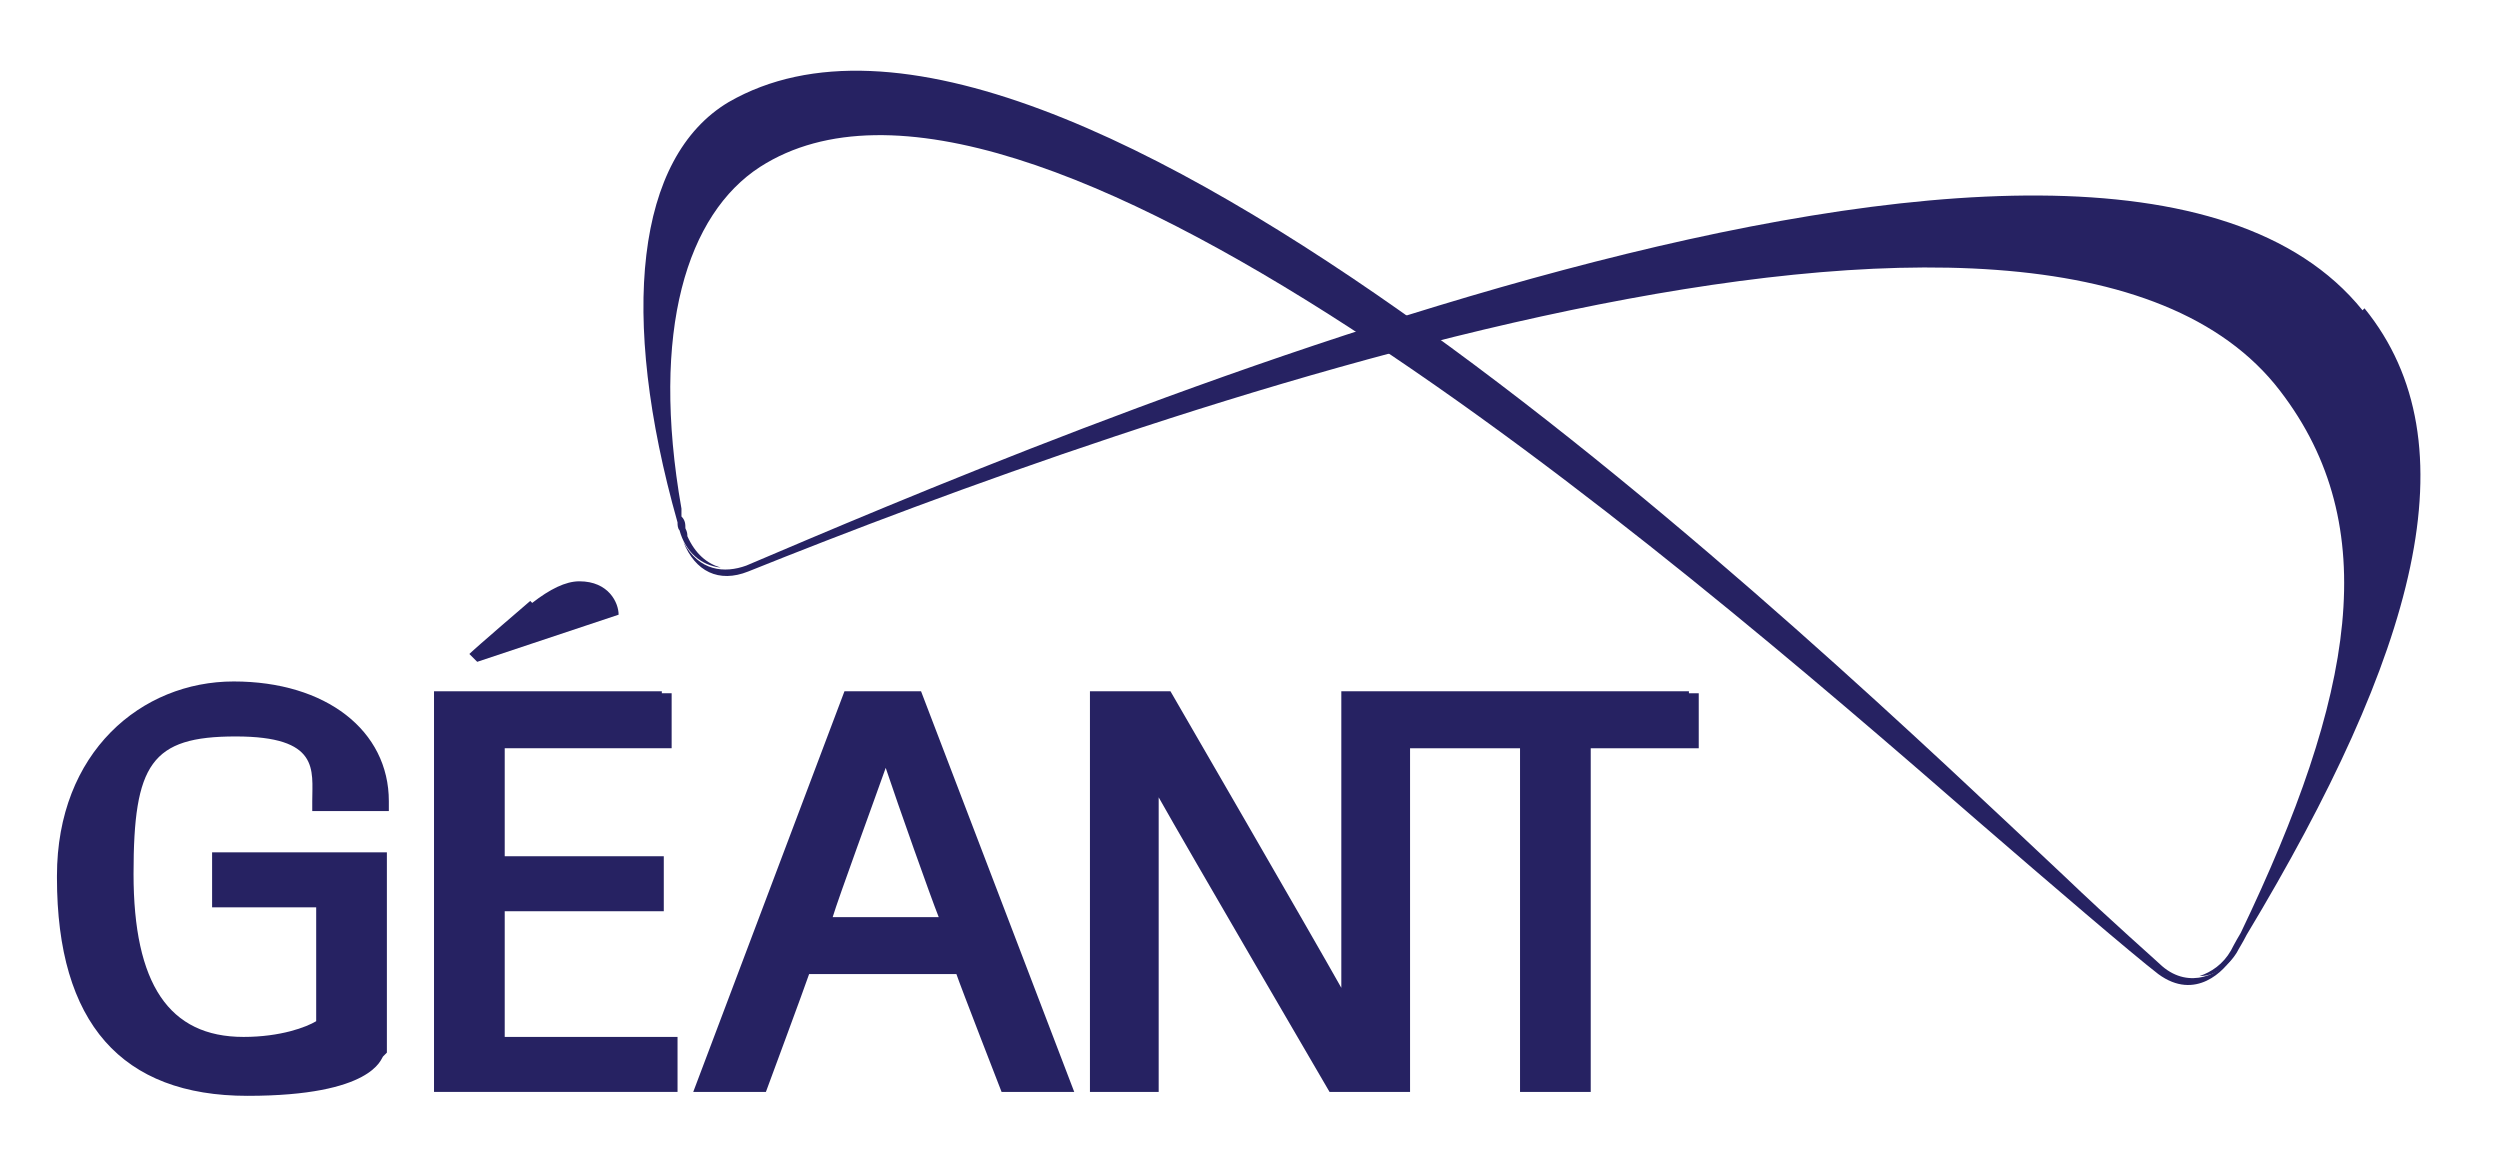
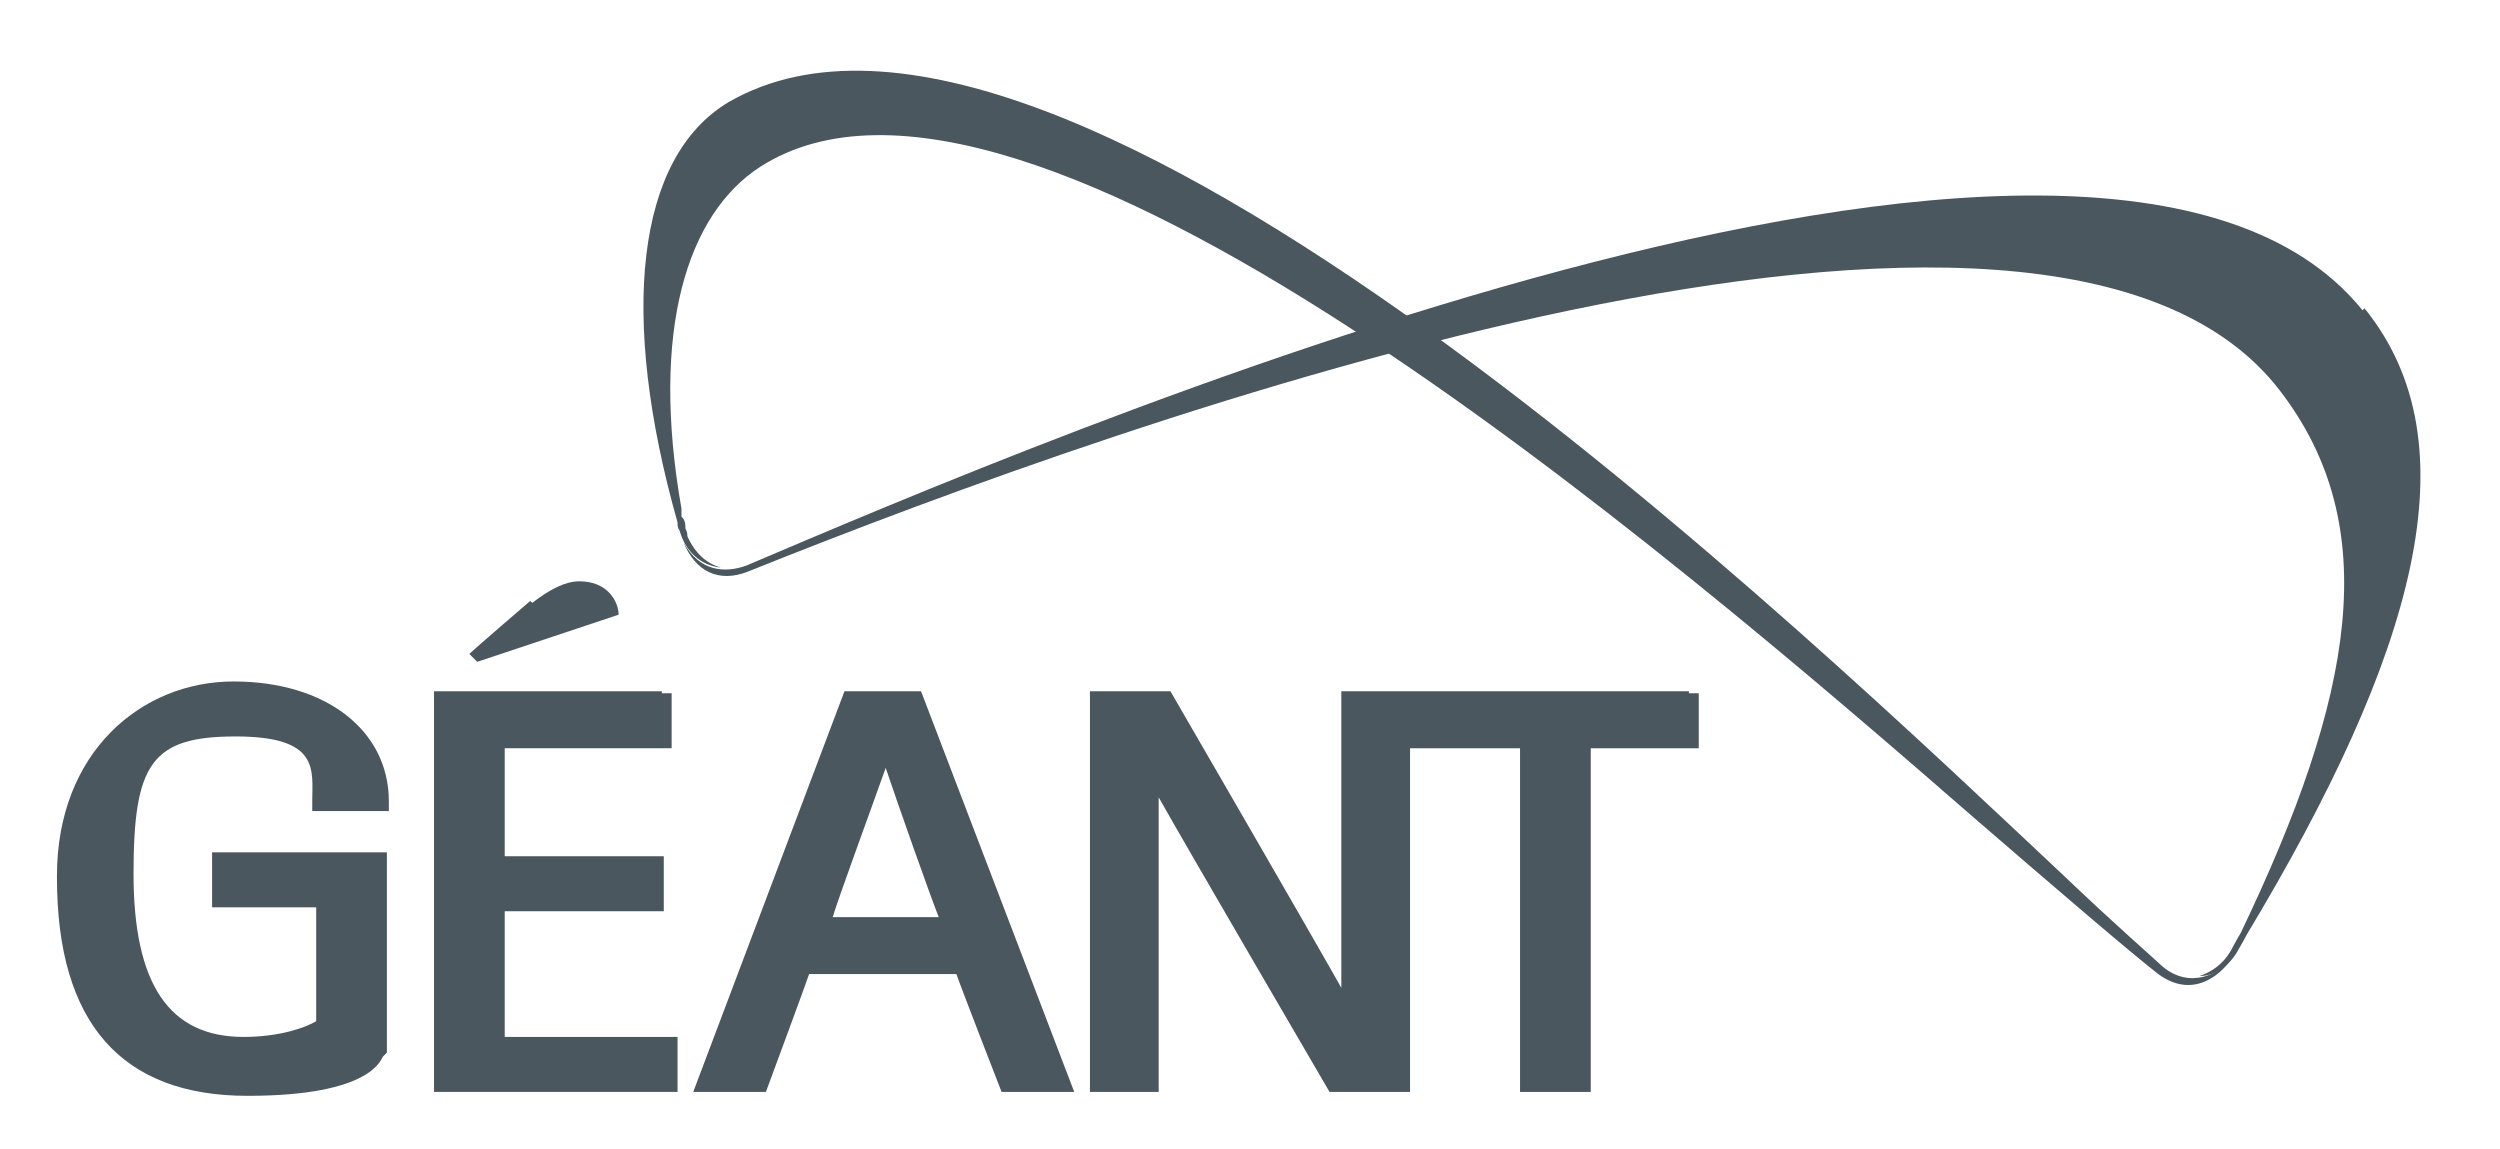
<svg xmlns="http://www.w3.org/2000/svg" id="Layer_1" version="1.1" viewBox="0 0 127.3 58.5">
-   <defs>
-     <style>
+   <defs id="defs4">
+     <style id="style2">
      .st0 {
        fill: #262262;
      }
    </style>
  </defs>
-   <g>
-     <path class="st0" d="M27.1,30.7c.9-.7,1.7-1.1,2.4-1.1,1.5,0,2,1.1,2,1.7-.3.1-6.9,2.3-7.2,2.4-.1-.1-.2-.2-.4-.4.3-.3,3.1-2.7,3.1-2.7Z" />
-     <path class="st0" d="M2.9,44.7c0,7.4,3.3,11.1,9.7,11.1s6.8-1.9,6.9-2l.2-.2v-10.2h-8.9v2.8h5.3v5.8c-.5.3-1.8.8-3.7.8-3.8,0-5.6-2.7-5.6-8.3s.9-7,5.2-7,3.9,1.7,3.9,3.3v.5h3.9v-.5c0-3.6-3.2-6.1-7.9-6.1s-9,3.6-9,9.9Z" />
-     <path class="st0" d="M33.7,35.2h-11.6v20.4h12.4v-2.8h-8.8v-6.4h8.1v-2.8h-8.1v-5.5h8.5v-2.8h-.5Z" />
-     <path class="st0" d="M86,35.2h-17.7v15.1c-1.4-2.5-8.7-15.1-8.7-15.1h-4.1v20.4h3.5v-15c1.4,2.5,8.7,15,8.7,15h4.1s0-16.6,0-17.5h5.6v17.5h3.6v-17.5h5.5v-2.8h-.5Z" />
-     <path class="st0" d="M46.9,35.2h-3.9l-7.7,20.4h3.7s2-5.4,2.2-6h7.5c.2.6,2.3,6,2.3,6h3.7l-7.8-20.4ZM42.4,46.7c.3-1,2.1-5.9,2.7-7.6.6,1.8,2.3,6.6,2.7,7.6h-5.3Z" />
+   <g id="g16" style="fill:#4b575e;fill-opacity:1">
+     <path class="st0" d="M27.1,30.7c.9-.7,1.7-1.1,2.4-1.1,1.5,0,2,1.1,2,1.7-.3.1-6.9,2.3-7.2,2.4-.1-.1-.2-.2-.4-.4.3-.3,3.1-2.7,3.1-2.7Z" id="path6" style="fill:#4b575e;fill-opacity:1" />
+     <path class="st0" d="M2.9,44.7c0,7.4,3.3,11.1,9.7,11.1s6.8-1.9,6.9-2l.2-.2v-10.2h-8.9v2.8h5.3v5.8c-.5.3-1.8.8-3.7.8-3.8,0-5.6-2.7-5.6-8.3s.9-7,5.2-7,3.9,1.7,3.9,3.3v.5h3.9v-.5c0-3.6-3.2-6.1-7.9-6.1s-9,3.6-9,9.9Z" id="path8" style="fill:#4b575e;fill-opacity:1" />
+     <path class="st0" d="M33.7,35.2h-11.6v20.4h12.4v-2.8h-8.8v-6.4h8.1v-2.8h-8.1v-5.5h8.5v-2.8h-.5Z" id="path10" style="fill:#4b575e;fill-opacity:1" />
+     <path class="st0" d="M86,35.2h-17.7v15.1c-1.4-2.5-8.7-15.1-8.7-15.1h-4.1v20.4h3.5v-15c1.4,2.5,8.7,15,8.7,15h4.1s0-16.6,0-17.5h5.6v17.5h3.6v-17.5h5.5v-2.8h-.5Z" id="path12" style="fill:#4b575e;fill-opacity:1" />
+     <path class="st0" d="M46.9,35.2h-3.9l-7.7,20.4h3.7s2-5.4,2.2-6h7.5c.2.6,2.3,6,2.3,6h3.7l-7.8-20.4ZM42.4,46.7c.3-1,2.1-5.9,2.7-7.6.6,1.8,2.3,6.6,2.7,7.6h-5.3Z" id="path14" style="fill:#4b575e;fill-opacity:1" />
  </g>
-   <path class="st0" d="M120.3,15.8C106.9-.8,52.6,22.6,38,28.8c-1.1.4-2.4.3-3.2-1.2.6,1.5,1.8,2.1,3.3,1.5,19.4-7.8,66.2-24.6,78-9.2,5.3,6.9,3.8,15.5-2,27.6-.3.5-.5.9-.5.9,0,0,0,0,0,0,0,0,0,0,0,0-.4.7-1,1.1-1.6,1.3.7,0,1.4-.4,1.9-1.2.1-.2.3-.5.5-.9h0c8.6-14.3,11.6-25,6-31.9Z" />
-   <path class="st0" d="M110.1,49.2c-.2-.2-2.6-2.3-5-4.6C92.3,32.6,53.9-4.5,37.1,5.2c-4.7,2.8-5.6,10.8-2.6,21.4,0,0,0,0,0,0h0c0,.1,0,.3.1.4.3,1.1,1.1,1.8,2.1,1.9-.7-.2-1.3-.7-1.7-1.6,0-.1,0-.2-.1-.4,0-.2,0-.4-.2-.6h0c0-.1,0-.2,0-.4-1.6-9.1.3-15,4-17.4C52.1-.1,84.5,27.7,100.7,41.8c3.7,3.2,7.9,6.8,9.2,7.8,1.9,1.4,3.4-.2,3.8-.9-.6.9-2.2,1.7-3.6.5Z" />
+   <path class="st0" d="M120.3,15.8C106.9-.8,52.6,22.6,38,28.8c-1.1.4-2.4.3-3.2-1.2.6,1.5,1.8,2.1,3.3,1.5,19.4-7.8,66.2-24.6,78-9.2,5.3,6.9,3.8,15.5-2,27.6-.3.5-.5.9-.5.9,0,0,0,0,0,0,0,0,0,0,0,0-.4.7-1,1.1-1.6,1.3.7,0,1.4-.4,1.9-1.2.1-.2.3-.5.5-.9h0c8.6-14.3,11.6-25,6-31.9Z" id="path18" style="fill:#4b575e;fill-opacity:1" />
+   <path class="st0" d="M110.1,49.2c-.2-.2-2.6-2.3-5-4.6C92.3,32.6,53.9-4.5,37.1,5.2c-4.7,2.8-5.6,10.8-2.6,21.4,0,0,0,0,0,0h0c0,.1,0,.3.1.4.3,1.1,1.1,1.8,2.1,1.9-.7-.2-1.3-.7-1.7-1.6,0-.1,0-.2-.1-.4,0-.2,0-.4-.2-.6h0c0-.1,0-.2,0-.4-1.6-9.1.3-15,4-17.4C52.1-.1,84.5,27.7,100.7,41.8c3.7,3.2,7.9,6.8,9.2,7.8,1.9,1.4,3.4-.2,3.8-.9-.6.9-2.2,1.7-3.6.5Z" id="path20" style="fill:#4b575e;fill-opacity:1" />
</svg>
